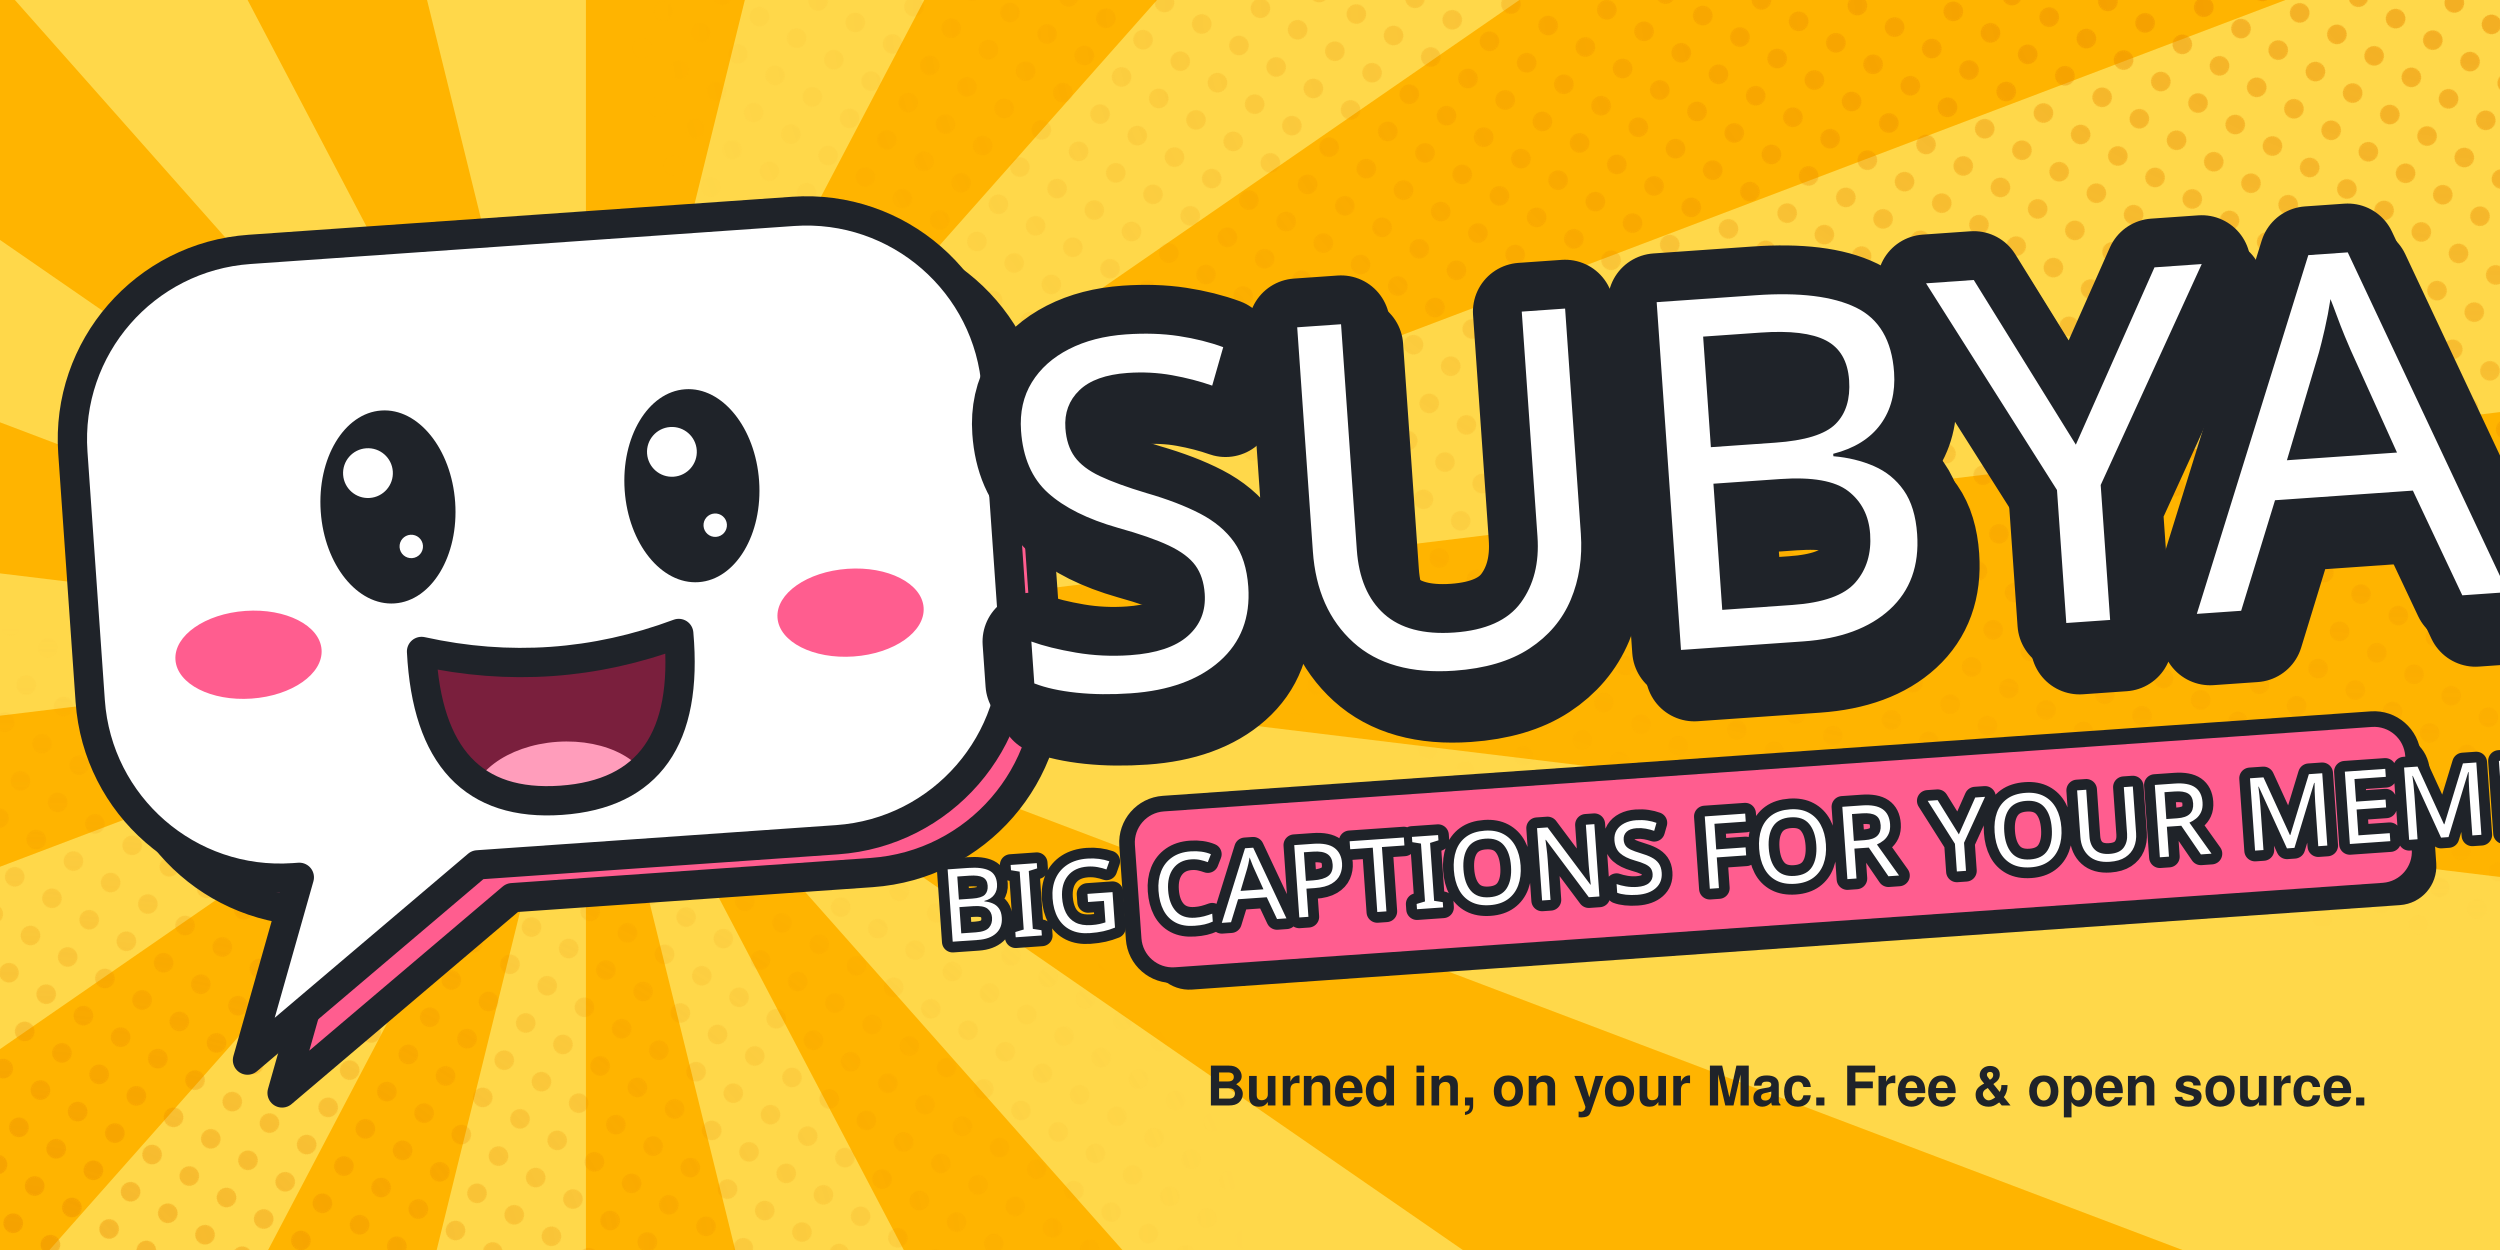
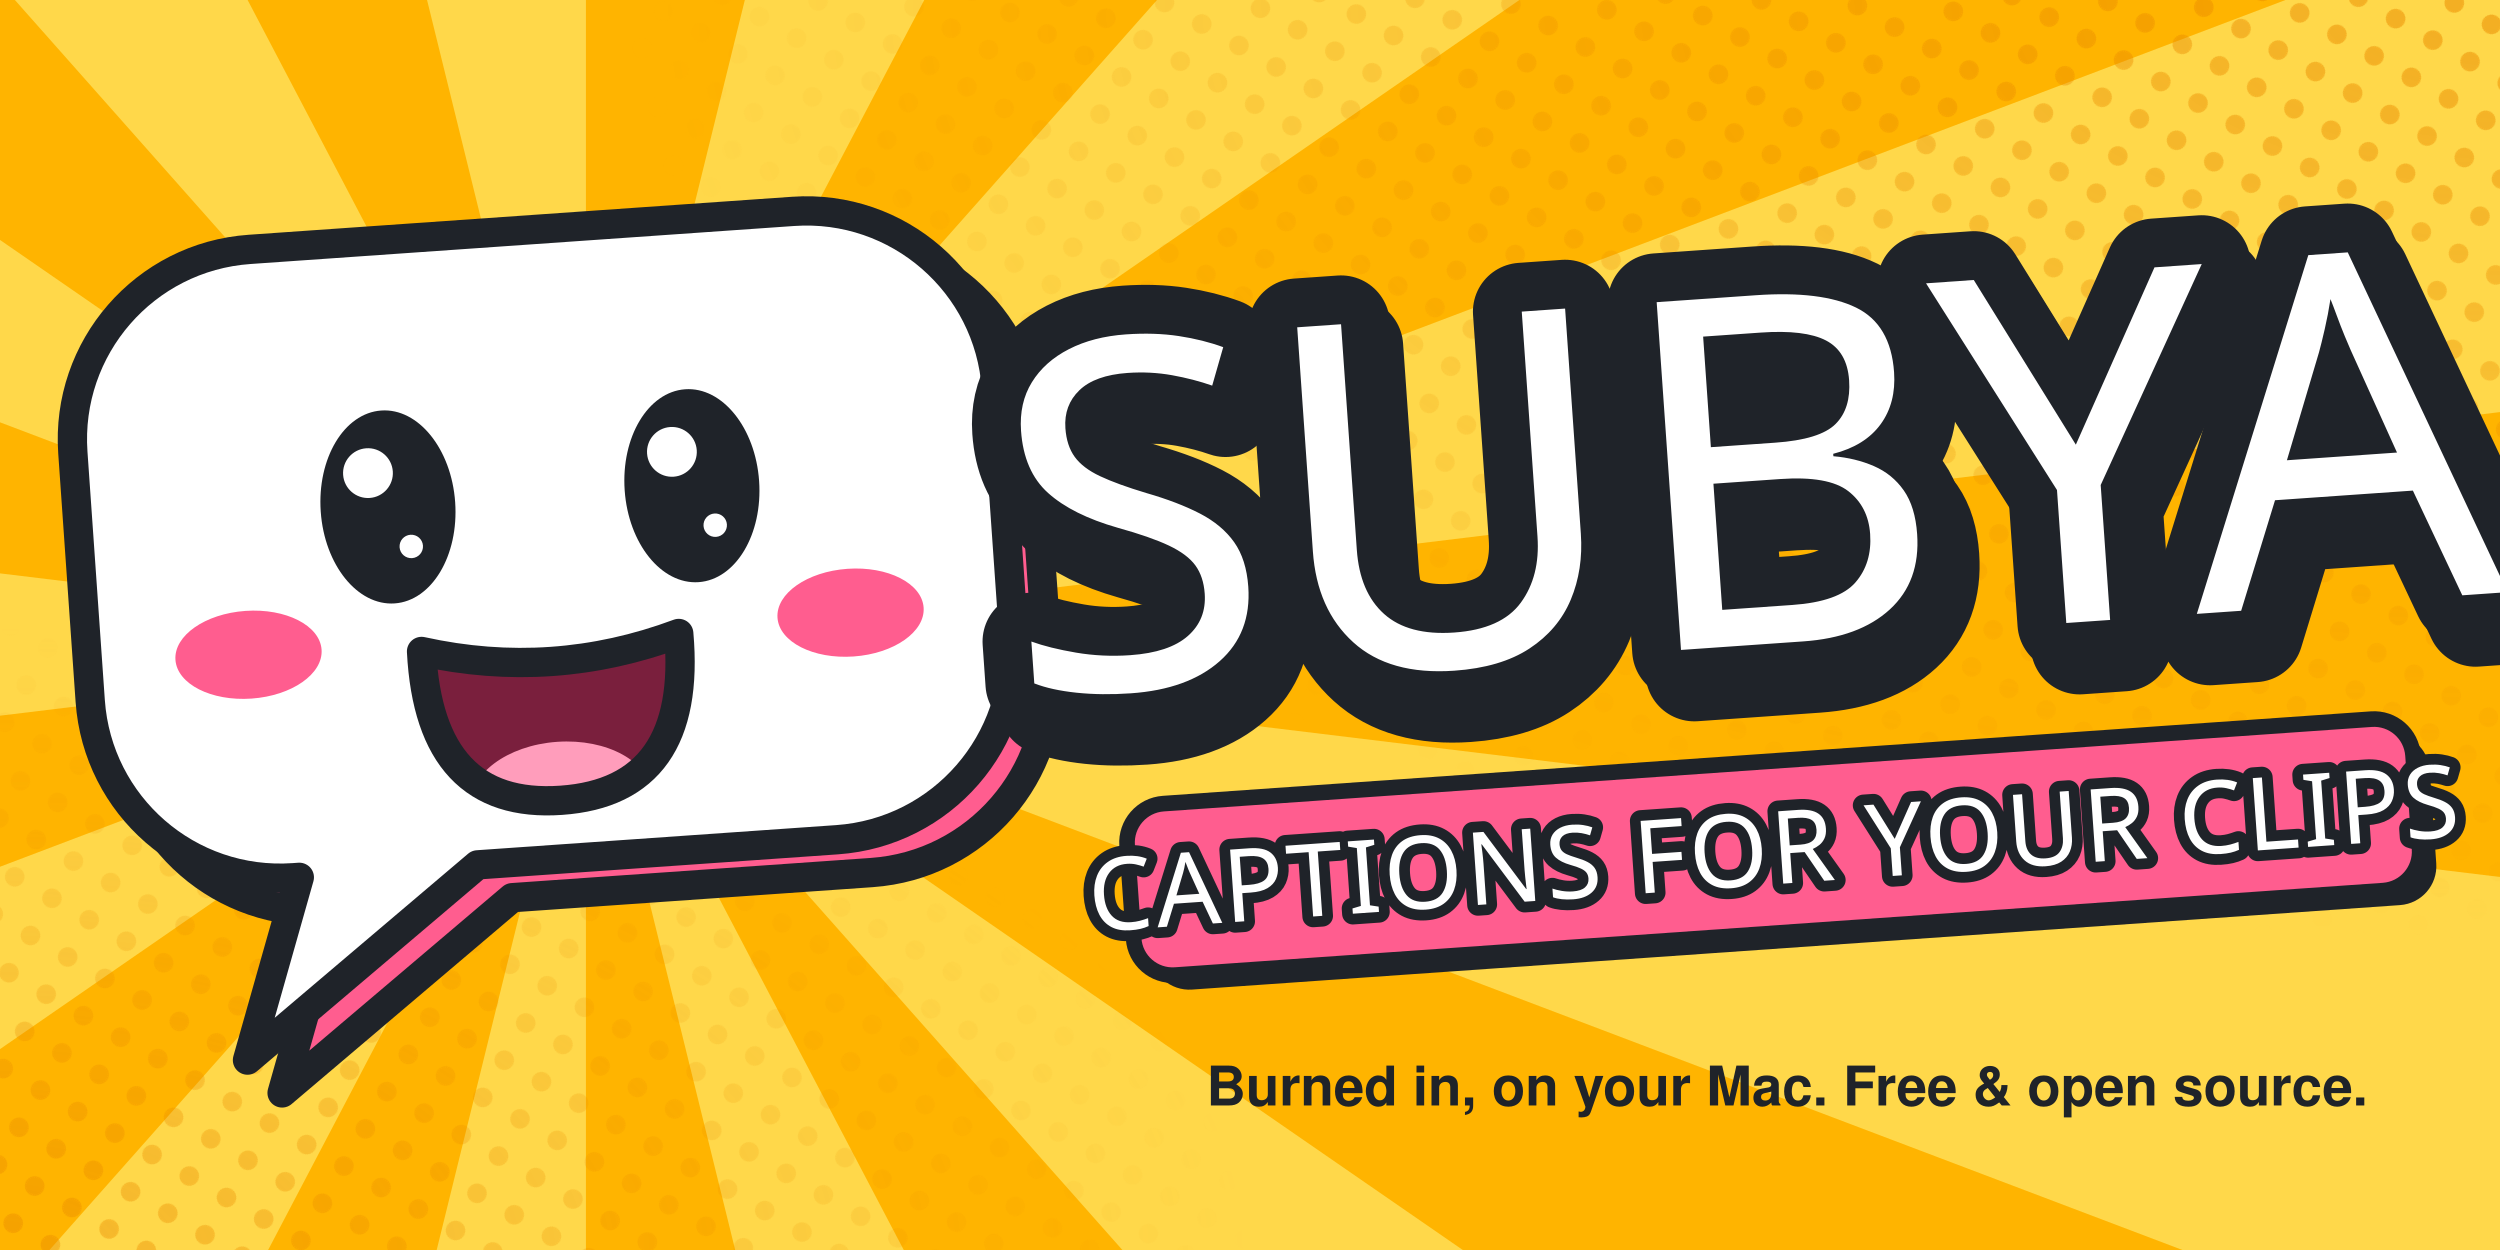
<svg xmlns="http://www.w3.org/2000/svg" viewBox="0 0 1280 640" width="1280" height="640">
  <defs>
    <pattern id="dots" width="22" height="22" patternUnits="userSpaceOnUse" patternTransform="rotate(30)">
      <circle cx="11" cy="11" r="5" fill="#E88A00" />
    </pattern>
    <radialGradient id="fade" cx="1" cy="0" r="0.75">
      <stop offset="0" stop-color="#fff" />
      <stop offset="1" stop-color="#000" />
    </radialGradient>
    <mask id="m">
      <rect width="1280" height="640" fill="url(#fade)" />
    </mask>
    <radialGradient id="fade2" cx="0" cy="1" r="0.5">
      <stop offset="0" stop-color="#fff" />
      <stop offset="1" stop-color="#000" />
    </radialGradient>
    <mask id="m2">
      <rect width="1280" height="640" fill="url(#fade2)" />
    </mask>
  </defs>
  <rect width="1280" height="640" fill="#FFB400" />
  <path d="M300,330 L1988,535 L1890,933 Z M300,330 L1699,1296 L1427,1602 Z M300,330 L1090,1835 L707,1981 Z M300,330 L300,2030 L-107,1981 Z M300,330 L-490,1835 L-827,1602 Z M300,330 L-1099,1296 L-1290,933 Z M300,330 L-1388,535 L-1388,125 Z M300,330 L-1290,-273 L-1099,-636 Z M300,330 L-827,-942 L-490,-1175 Z M300,330 L-107,-1321 L300,-1370 Z M300,330 L707,-1321 L1090,-1175 Z M300,330 L1427,-942 L1699,-636 Z M300,330 L1890,-273 L1988,125 Z" fill="#FFD84A" />
  <rect width="1280" height="640" fill="url(#dots)" mask="url(#m)" opacity=".55" />
  <rect width="1280" height="640" fill="url(#dots)" mask="url(#m2)" opacity=".45" />
  <g transform="translate(-104 -10) scale(0.75)">
    <g transform="rotate(-4 512 420)">
      <path d="M326,170 H698 A130,130 0 0 1 828,300 V470 A130,130 0 0 1 698,600 H452 L286,722 L330,600 H326 A130,130 0 0 1 196,470 V300 A130,130 0 0 1 326,170 Z" transform="translate(22 24)" fill="#FF5D8F" stroke="#1F2329" stroke-width="20" stroke-linejoin="round" />
      <path d="M326,170 H698 A130,130 0 0 1 828,300 V470 A130,130 0 0 1 698,600 H452 L286,722 L330,600 H326 A130,130 0 0 1 196,470 V300 A130,130 0 0 1 326,170 Z" fill="#FFF" stroke="#1F2329" stroke-width="20" stroke-linejoin="round" />
      <ellipse cx="306" cy="446" rx="50" ry="30" fill="#FF5D8F" />
      <ellipse cx="718" cy="446" rx="50" ry="30" fill="#FF5D8F" />
      <ellipse cx="408" cy="352" rx="46" ry="66" fill="#1F2329" />
      <circle cx="396" cy="328" r="17" fill="#FFF" />
      <circle cx="422" cy="380" r="8" fill="#FFF" />
      <ellipse cx="616" cy="352" rx="46" ry="66" fill="#1F2329" />
      <circle cx="604" cy="328" r="17" fill="#FFF" />
      <circle cx="630" cy="380" r="8" fill="#FFF" />
      <clipPath id="mouth">
        <path d="M424,452 Q512,478 600,452 Q602,560 512,560 Q422,560 424,452 Z" />
      </clipPath>
      <path d="M424,452 Q512,478 600,452 Q602,560 512,560 Q422,560 424,452 Z" fill="#7A1F3D" />
      <g clip-path="url(#mouth)">
        <ellipse cx="512" cy="560" rx="62" ry="40" fill="#FF9DBB" />
      </g>
      <path d="M424,452 Q512,478 600,452 Q602,560 512,560 Q422,560 424,452 Z" fill="none" stroke="#1F2329" stroke-width="20" stroke-linejoin="round" />
    </g>
  </g>
  <g transform="rotate(-4 900 320)">
    <text x="906" y="342" text-anchor="middle" font-family="Impact, Haettenschweiler, Arial Narrow, sans-serif" font-size="250" fill="#1F2329" stroke="#1F2329" stroke-width="50" stroke-linejoin="round">SUBYA</text>
    <text x="900" y="330" text-anchor="middle" font-family="Impact, Haettenschweiler, Arial Narrow, sans-serif" font-size="250" fill="#FFF" stroke="#1F2329" stroke-width="50" stroke-linejoin="round" paint-order="stroke">SUBYA</text>
    <rect x="578" y="398" width="660" height="88" rx="20" fill="#1F2329" />
    <rect x="570" y="390" width="660" height="88" rx="20" fill="#FF5D8F" stroke="#1F2329" stroke-width="8" />
-     <text x="900" y="453" text-anchor="middle" font-family="Impact, Haettenschweiler, Arial Narrow, sans-serif" font-size="52" letter-spacing="1.5" fill="#FFF" stroke="#1F2329" stroke-width="11" stroke-linejoin="round" paint-order="stroke">BIG CAPTIONS FOR YOUR MEMES</text>
+     <text x="900" y="453" text-anchor="middle" font-family="Impact, Haettenschweiler, Arial Narrow, sans-serif" font-size="52" letter-spacing="1.5" fill="#FFF" stroke="#1F2329" stroke-width="11" stroke-linejoin="round" paint-order="stroke">CAPTIONS FOR YOUR CLIPS</text>
  </g>
  <text x="915" y="566" text-anchor="middle" font-family="Helvetica Neue, Helvetica, Arial, sans-serif" font-weight="bold" font-size="28" fill="#1F2329">Burned in, on your Mac. Free &amp; open source.</text>
</svg>
